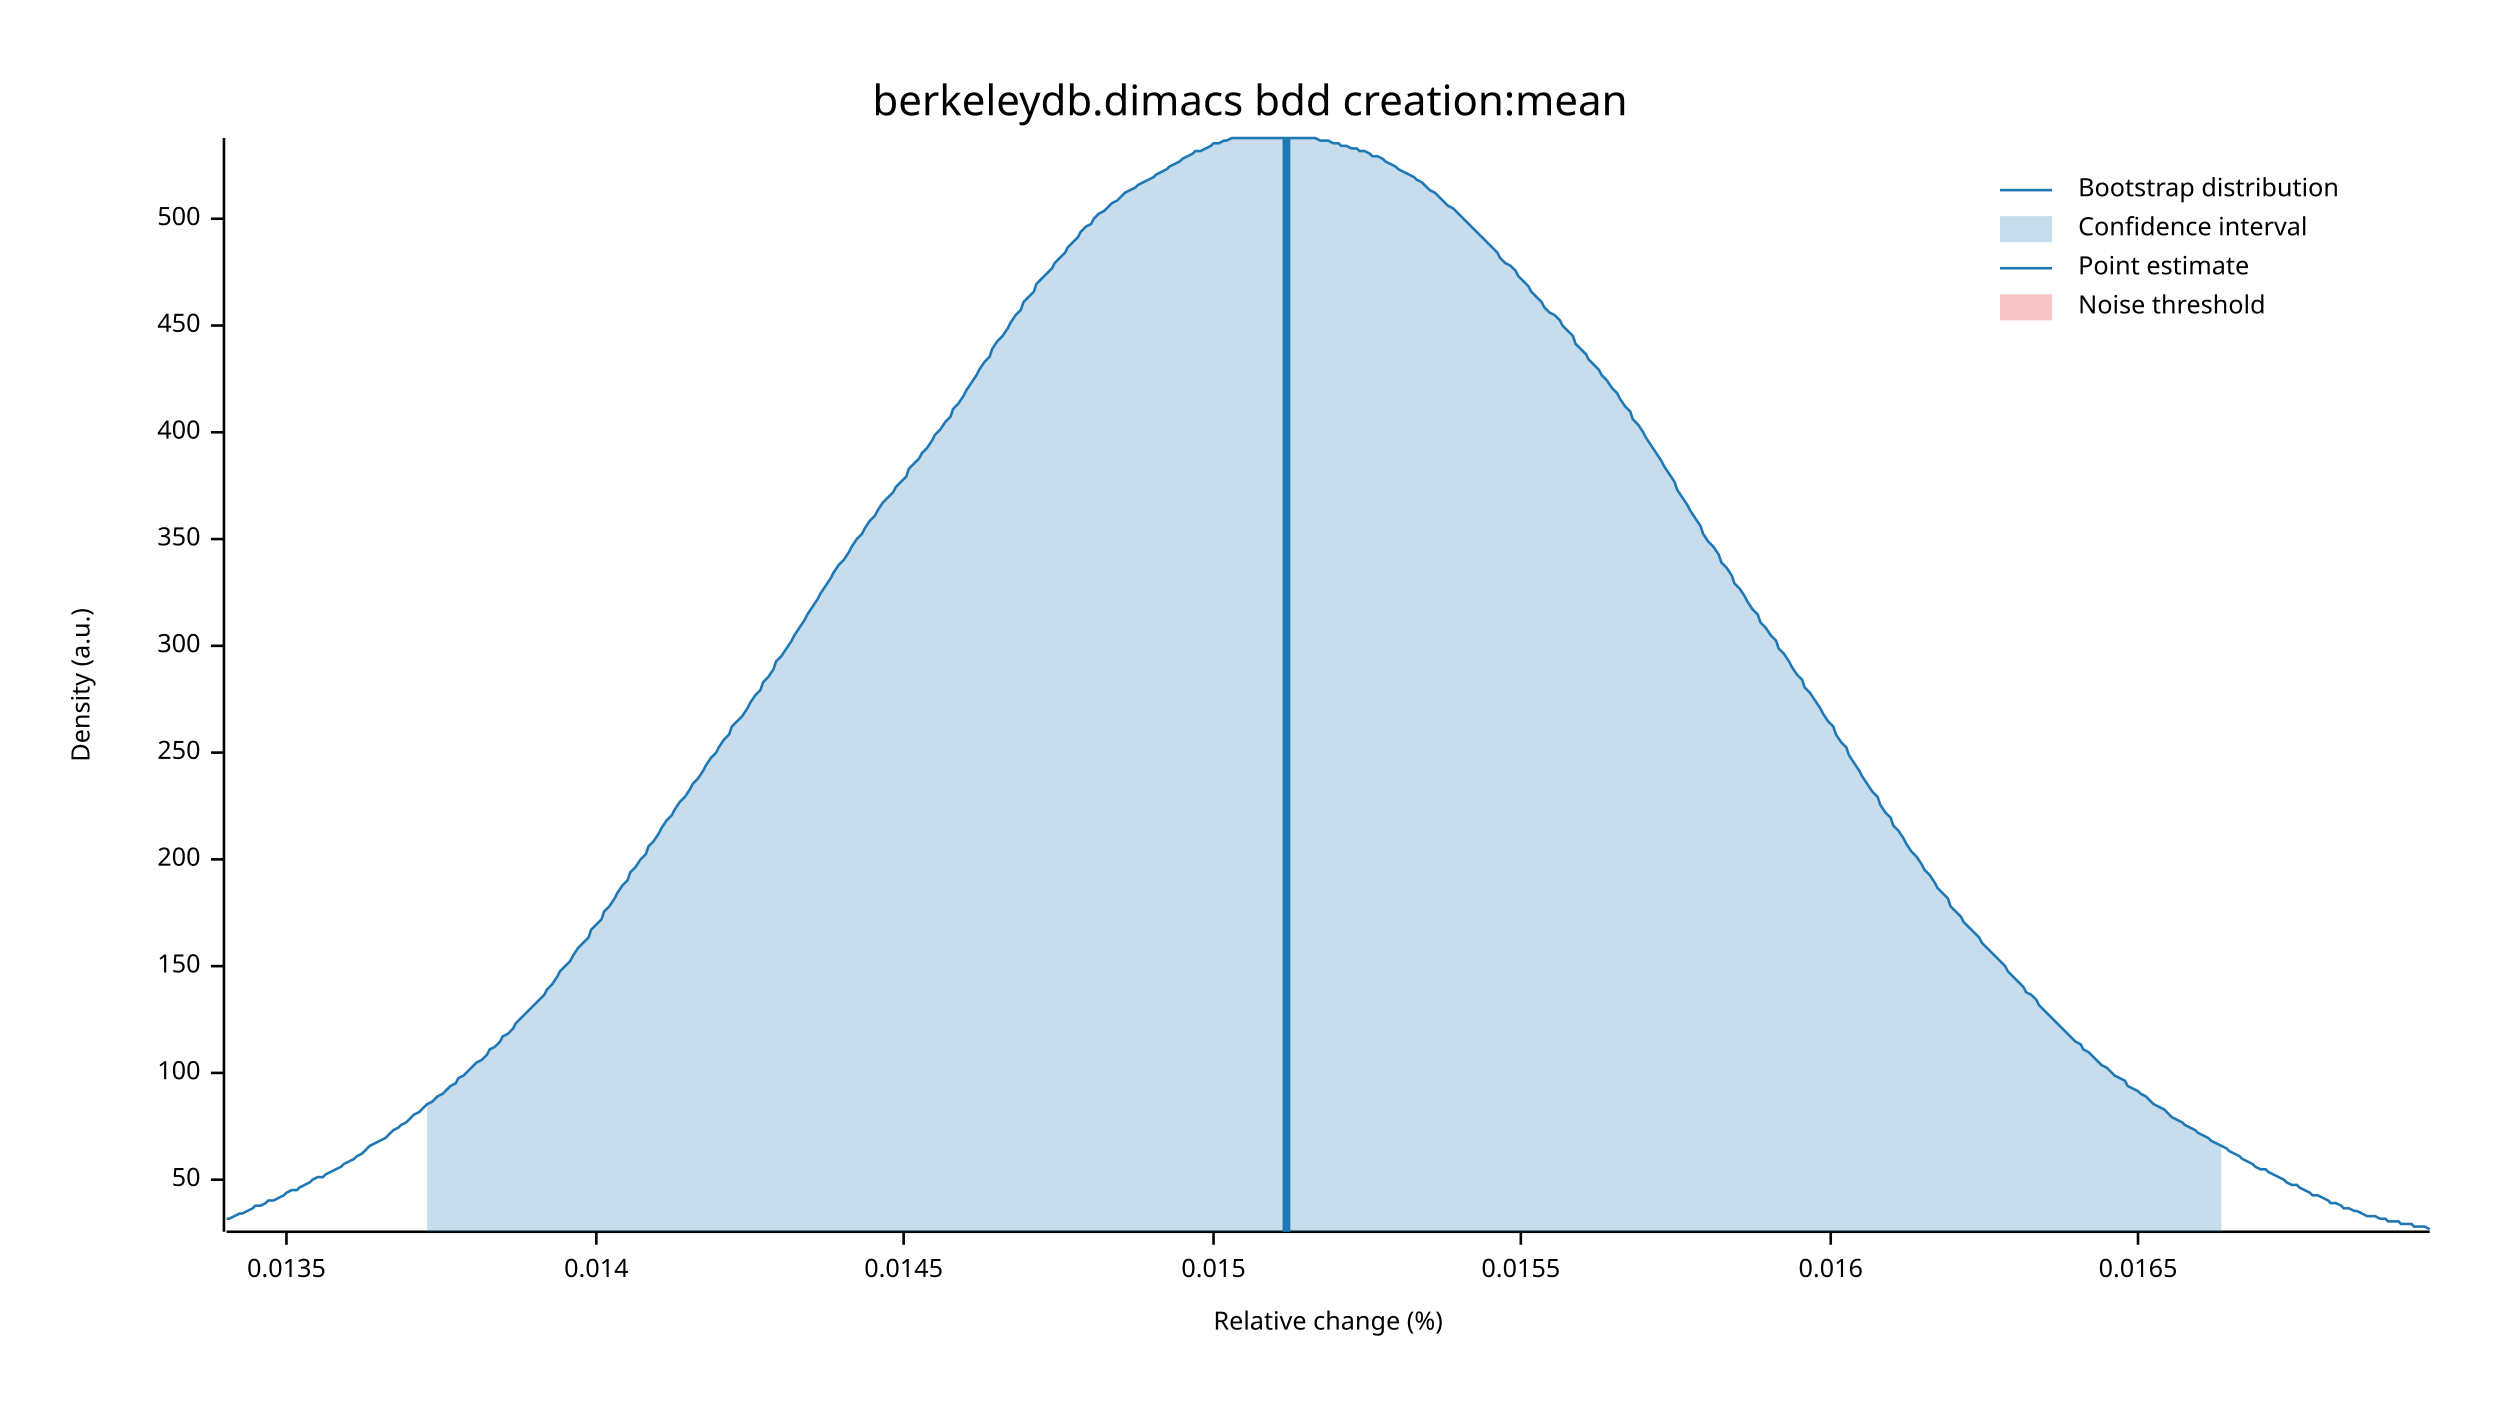
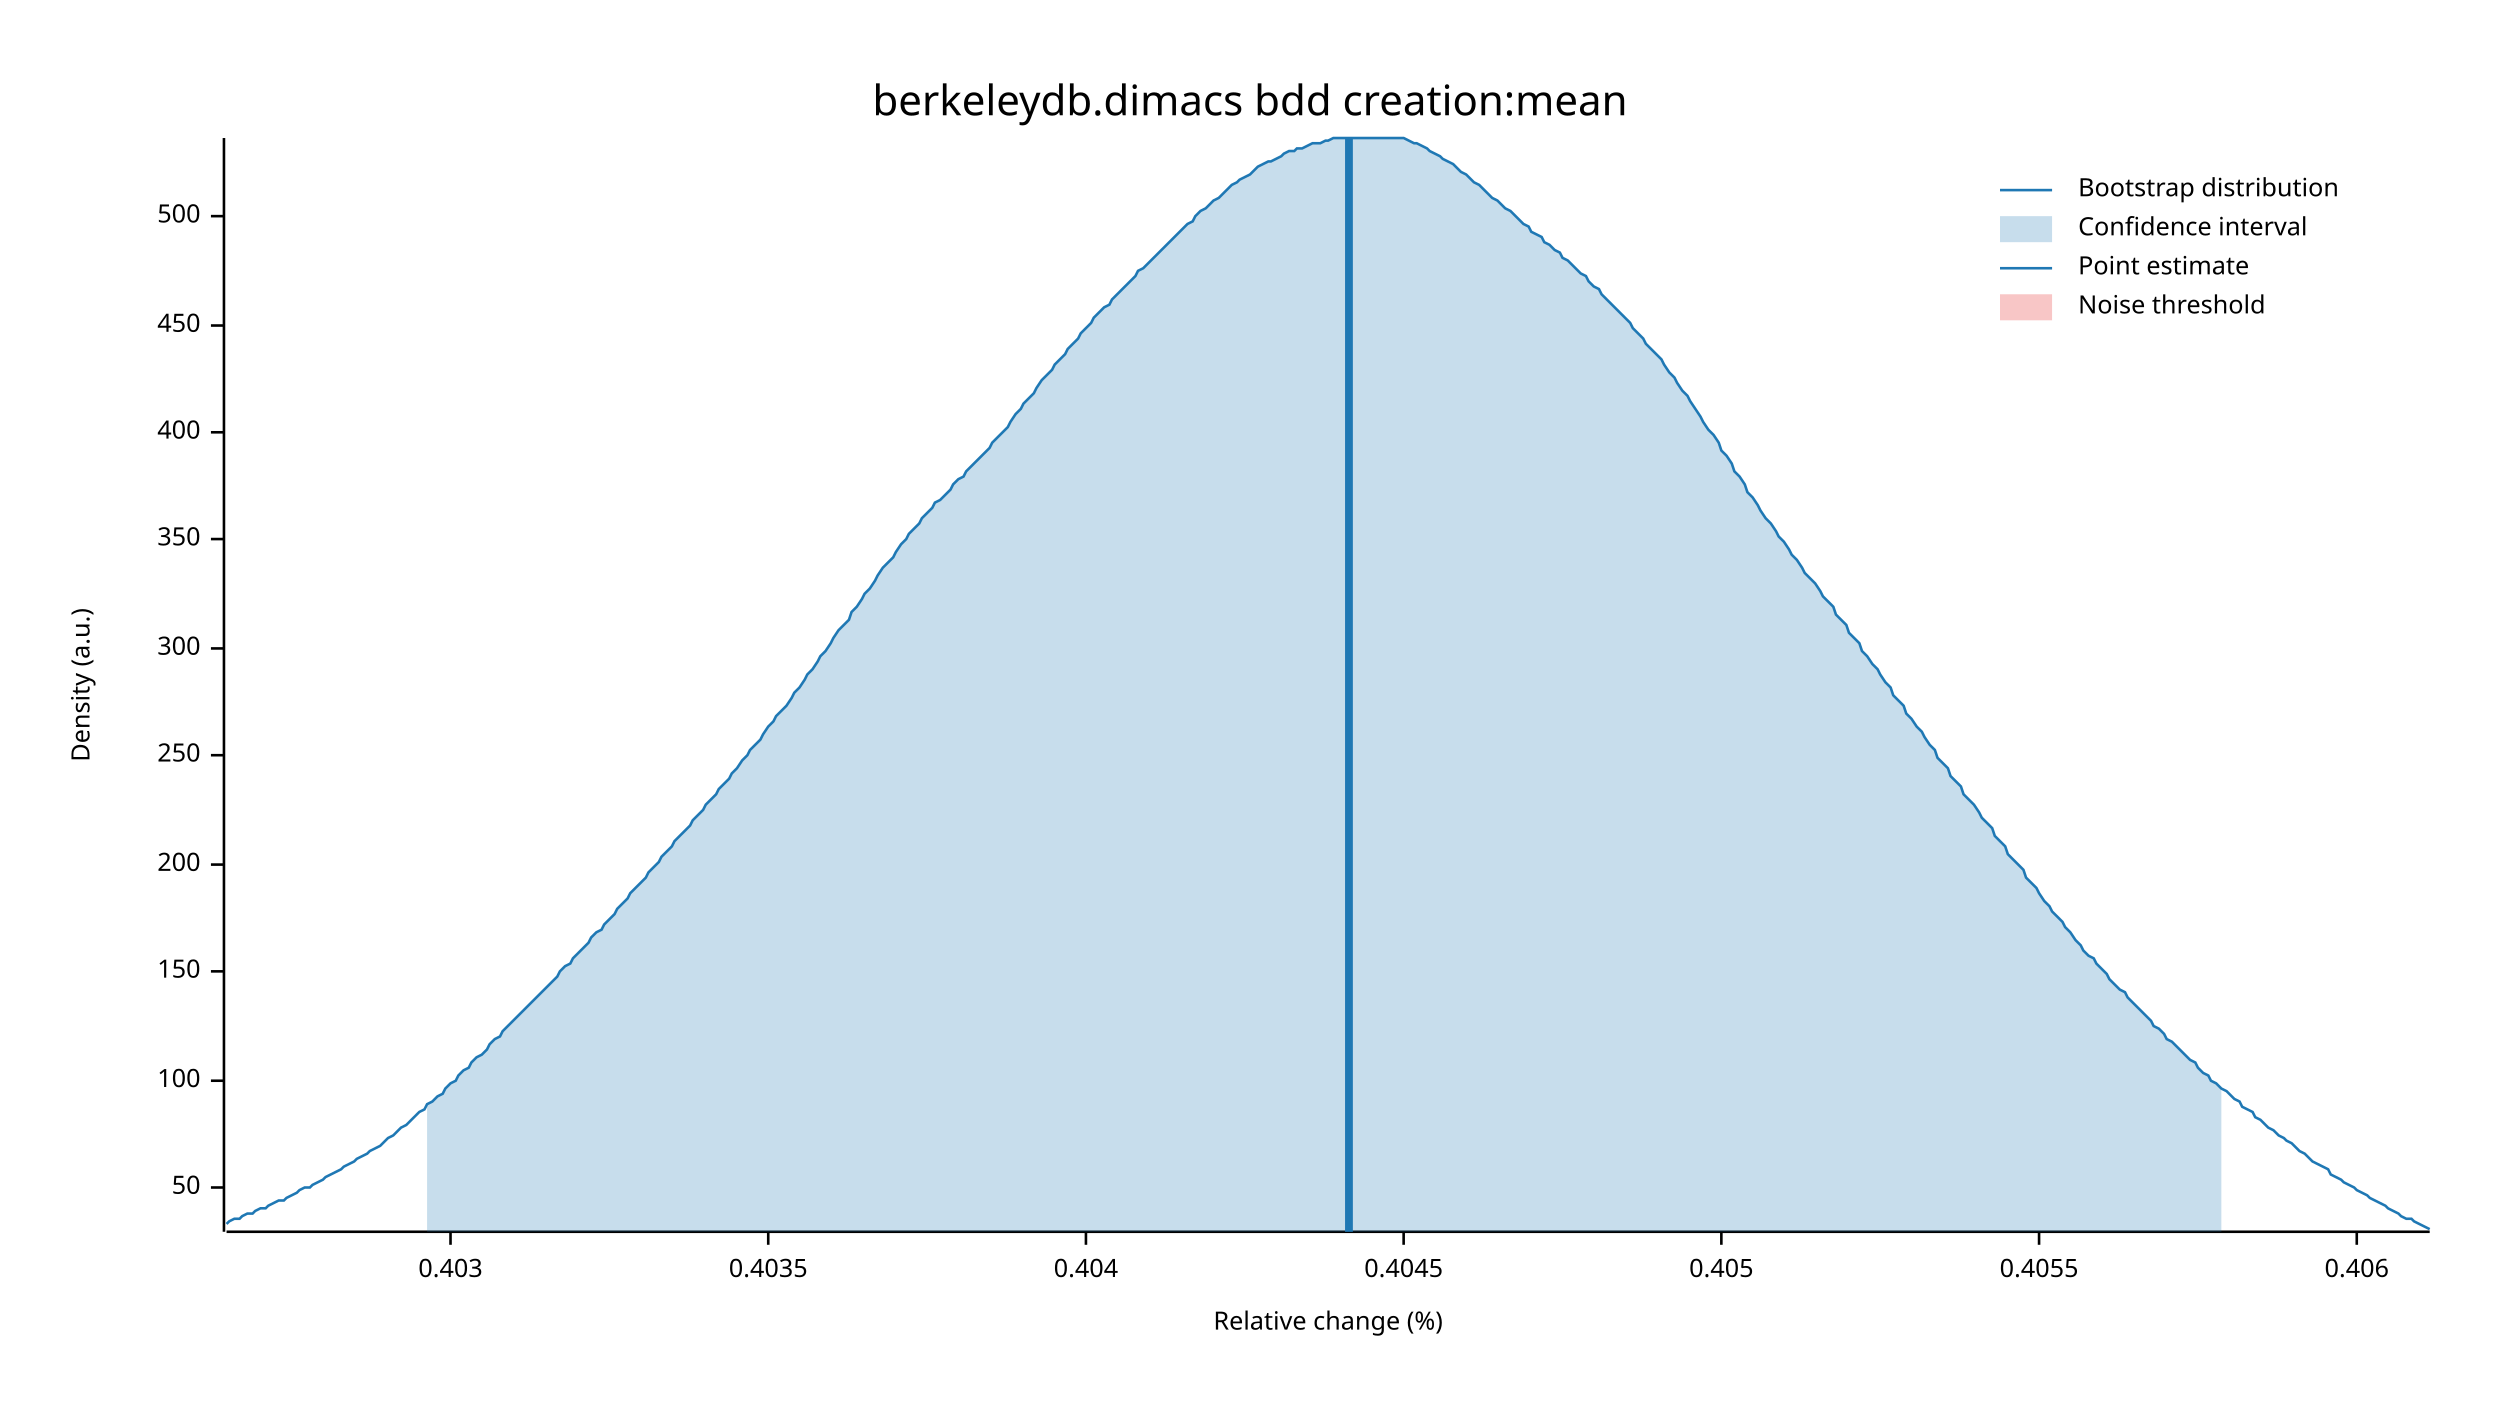
<svg xmlns="http://www.w3.org/2000/svg" width="960" height="540" viewBox="0 0 960 540">
  <text x="480" y="32" dy="0.76em" text-anchor="middle" font-family="sans-serif" font-size="16.129" opacity="1" fill="#000000">
berkeleydb.dimacs bdd creation:mean
</text>
  <text x="27" y="263" dy="0.76em" text-anchor="middle" font-family="sans-serif" font-size="9.677" opacity="1" fill="#000000" transform="rotate(270, 27, 263)">
Density (a.u.)
</text>
  <text x="510" y="513" dy="-0.5ex" text-anchor="middle" font-family="sans-serif" font-size="9.677" opacity="1" fill="#000000">
Relative change (%)
</text>
  <polyline fill="none" opacity="1" stroke="#000000" stroke-width="1" points="86,53 86,473 " />
-   <text x="77" y="453" dy="0.5ex" text-anchor="end" font-family="sans-serif" font-size="9.677" opacity="1" fill="#000000">
+   <text x="77" y="456" dy="0.5ex" text-anchor="end" font-family="sans-serif" font-size="9.677" opacity="1" fill="#000000">
50
</text>
-   <polyline fill="none" opacity="1" stroke="#000000" stroke-width="1" points="81,453 86,453 " />
-   <text x="77" y="412" dy="0.5ex" text-anchor="end" font-family="sans-serif" font-size="9.677" opacity="1" fill="#000000">
+   <polyline fill="none" opacity="1" stroke="#000000" stroke-width="1" points="81,456 86,456 " />
+   <text x="77" y="415" dy="0.5ex" text-anchor="end" font-family="sans-serif" font-size="9.677" opacity="1" fill="#000000">
100
</text>
-   <polyline fill="none" opacity="1" stroke="#000000" stroke-width="1" points="81,412 86,412 " />
-   <text x="77" y="371" dy="0.5ex" text-anchor="end" font-family="sans-serif" font-size="9.677" opacity="1" fill="#000000">
+   <polyline fill="none" opacity="1" stroke="#000000" stroke-width="1" points="81,415 86,415 " />
+   <text x="77" y="373" dy="0.5ex" text-anchor="end" font-family="sans-serif" font-size="9.677" opacity="1" fill="#000000">
150
</text>
-   <polyline fill="none" opacity="1" stroke="#000000" stroke-width="1" points="81,371 86,371 " />
-   <text x="77" y="330" dy="0.5ex" text-anchor="end" font-family="sans-serif" font-size="9.677" opacity="1" fill="#000000">
+   <polyline fill="none" opacity="1" stroke="#000000" stroke-width="1" points="81,373 86,373 " />
+   <text x="77" y="332" dy="0.5ex" text-anchor="end" font-family="sans-serif" font-size="9.677" opacity="1" fill="#000000">
200
</text>
-   <polyline fill="none" opacity="1" stroke="#000000" stroke-width="1" points="81,330 86,330 " />
-   <text x="77" y="289" dy="0.5ex" text-anchor="end" font-family="sans-serif" font-size="9.677" opacity="1" fill="#000000">
+   <polyline fill="none" opacity="1" stroke="#000000" stroke-width="1" points="81,332 86,332 " />
+   <text x="77" y="290" dy="0.5ex" text-anchor="end" font-family="sans-serif" font-size="9.677" opacity="1" fill="#000000">
250
</text>
-   <polyline fill="none" opacity="1" stroke="#000000" stroke-width="1" points="81,289 86,289 " />
-   <text x="77" y="248" dy="0.5ex" text-anchor="end" font-family="sans-serif" font-size="9.677" opacity="1" fill="#000000">
+   <polyline fill="none" opacity="1" stroke="#000000" stroke-width="1" points="81,290 86,290 " />
+   <text x="77" y="249" dy="0.5ex" text-anchor="end" font-family="sans-serif" font-size="9.677" opacity="1" fill="#000000">
300
</text>
-   <polyline fill="none" opacity="1" stroke="#000000" stroke-width="1" points="81,248 86,248 " />
+   <polyline fill="none" opacity="1" stroke="#000000" stroke-width="1" points="81,249 86,249 " />
  <text x="77" y="207" dy="0.5ex" text-anchor="end" font-family="sans-serif" font-size="9.677" opacity="1" fill="#000000">
350
</text>
  <polyline fill="none" opacity="1" stroke="#000000" stroke-width="1" points="81,207 86,207 " />
  <text x="77" y="166" dy="0.5ex" text-anchor="end" font-family="sans-serif" font-size="9.677" opacity="1" fill="#000000">
400
</text>
  <polyline fill="none" opacity="1" stroke="#000000" stroke-width="1" points="81,166 86,166 " />
  <text x="77" y="125" dy="0.5ex" text-anchor="end" font-family="sans-serif" font-size="9.677" opacity="1" fill="#000000">
450
</text>
  <polyline fill="none" opacity="1" stroke="#000000" stroke-width="1" points="81,125 86,125 " />
-   <text x="77" y="84" dy="0.5ex" text-anchor="end" font-family="sans-serif" font-size="9.677" opacity="1" fill="#000000">
+   <text x="77" y="83" dy="0.5ex" text-anchor="end" font-family="sans-serif" font-size="9.677" opacity="1" fill="#000000">
500
</text>
-   <polyline fill="none" opacity="1" stroke="#000000" stroke-width="1" points="81,84 86,84 " />
+   <polyline fill="none" opacity="1" stroke="#000000" stroke-width="1" points="81,83 86,83 " />
  <polyline fill="none" opacity="1" stroke="#000000" stroke-width="1" points="87,473 933,473 " />
-   <text x="110" y="483" dy="0.76em" text-anchor="middle" font-family="sans-serif" font-size="9.677" opacity="1" fill="#000000">
- 0.0135
+   <text x="173" y="483" dy="0.76em" text-anchor="middle" font-family="sans-serif" font-size="9.677" opacity="1" fill="#000000">
+ 0.403
</text>
-   <polyline fill="none" opacity="1" stroke="#000000" stroke-width="1" points="110,473 110,478 " />
-   <text x="229" y="483" dy="0.76em" text-anchor="middle" font-family="sans-serif" font-size="9.677" opacity="1" fill="#000000">
- 0.014
+   <polyline fill="none" opacity="1" stroke="#000000" stroke-width="1" points="173,473 173,478 " />
+   <text x="295" y="483" dy="0.76em" text-anchor="middle" font-family="sans-serif" font-size="9.677" opacity="1" fill="#000000">
+ 0.4035
</text>
-   <polyline fill="none" opacity="1" stroke="#000000" stroke-width="1" points="229,473 229,478 " />
-   <text x="347" y="483" dy="0.76em" text-anchor="middle" font-family="sans-serif" font-size="9.677" opacity="1" fill="#000000">
- 0.0145
+   <polyline fill="none" opacity="1" stroke="#000000" stroke-width="1" points="295,473 295,478 " />
+   <text x="417" y="483" dy="0.76em" text-anchor="middle" font-family="sans-serif" font-size="9.677" opacity="1" fill="#000000">
+ 0.404
</text>
-   <polyline fill="none" opacity="1" stroke="#000000" stroke-width="1" points="347,473 347,478 " />
-   <text x="466" y="483" dy="0.76em" text-anchor="middle" font-family="sans-serif" font-size="9.677" opacity="1" fill="#000000">
- 0.015
+   <polyline fill="none" opacity="1" stroke="#000000" stroke-width="1" points="417,473 417,478 " />
+   <text x="539" y="483" dy="0.76em" text-anchor="middle" font-family="sans-serif" font-size="9.677" opacity="1" fill="#000000">
+ 0.4045
</text>
-   <polyline fill="none" opacity="1" stroke="#000000" stroke-width="1" points="466,473 466,478 " />
-   <text x="584" y="483" dy="0.76em" text-anchor="middle" font-family="sans-serif" font-size="9.677" opacity="1" fill="#000000">
- 0.0155
+   <polyline fill="none" opacity="1" stroke="#000000" stroke-width="1" points="539,473 539,478 " />
+   <text x="661" y="483" dy="0.76em" text-anchor="middle" font-family="sans-serif" font-size="9.677" opacity="1" fill="#000000">
+ 0.405
</text>
-   <polyline fill="none" opacity="1" stroke="#000000" stroke-width="1" points="584,473 584,478 " />
-   <text x="703" y="483" dy="0.76em" text-anchor="middle" font-family="sans-serif" font-size="9.677" opacity="1" fill="#000000">
- 0.016
+   <polyline fill="none" opacity="1" stroke="#000000" stroke-width="1" points="661,473 661,478 " />
+   <text x="783" y="483" dy="0.76em" text-anchor="middle" font-family="sans-serif" font-size="9.677" opacity="1" fill="#000000">
+ 0.4055
</text>
-   <polyline fill="none" opacity="1" stroke="#000000" stroke-width="1" points="703,473 703,478 " />
-   <text x="821" y="483" dy="0.76em" text-anchor="middle" font-family="sans-serif" font-size="9.677" opacity="1" fill="#000000">
- 0.0165
+   <polyline fill="none" opacity="1" stroke="#000000" stroke-width="1" points="783,473 783,478 " />
+   <text x="905" y="483" dy="0.76em" text-anchor="middle" font-family="sans-serif" font-size="9.677" opacity="1" fill="#000000">
+ 0.406
</text>
-   <polyline fill="none" opacity="1" stroke="#000000" stroke-width="1" points="821,473 821,478 " />
-   <polyline fill="none" opacity="1" stroke="#1F78B4" stroke-width="1" points="87,468 88,468 90,467 92,466 93,466 95,465 97,464 98,463 100,463 102,462 103,461 105,461 107,460 109,459 110,458 112,457 114,457 115,456 117,455 119,454 120,453 122,452 124,452 125,451 127,450 129,449 131,448 132,447 134,446 136,445 137,444 139,443 141,441 142,440 144,439 146,438 148,437 149,436 151,434 153,433 154,432 156,431 158,429 159,428 161,427 163,425 164,424 166,423 168,421 170,420 171,419 173,417 175,416 176,414 178,413 180,411 181,410 183,408 185,407 187,405 188,403 190,402 192,400 193,398 195,397 197,395 198,393 200,391 202,389 203,388 205,386 207,384 209,382 210,380 212,378 214,375 215,373 217,371 219,369 220,367 222,364 224,362 226,360 227,357 229,355 231,353 232,350 234,348 236,345 237,343 239,340 241,338 242,335 244,333 246,330 248,328 249,325 251,323 253,320 254,318 256,315 258,313 259,311 261,308 263,306 265,303 266,301 268,299 270,296 271,294 273,291 275,289 276,287 278,284 280,282 281,279 283,277 285,275 287,272 288,270 290,267 292,265 293,262 295,260 297,257 298,254 300,252 302,249 304,246 305,244 307,241 309,238 310,236 312,233 314,230 315,228 317,225 319,222 320,220 322,217 324,215 326,212 327,210 329,207 331,205 332,203 334,200 336,198 337,196 339,193 341,191 343,189 344,187 346,185 348,183 349,180 351,178 353,176 354,174 356,172 358,169 359,167 361,165 363,162 365,160 366,157 368,155 370,152 371,150 373,147 375,144 376,142 378,139 380,137 381,134 383,131 385,129 387,126 388,124 390,121 392,119 393,116 395,114 397,112 398,109 400,107 402,105 404,103 405,101 407,99 409,97 410,95 412,93 414,91 415,89 417,87 419,86 420,84 422,82 424,81 426,79 427,78 429,77 431,75 432,74 434,73 436,72 437,71 439,70 441,69 443,68 444,67 446,66 448,65 449,64 451,63 453,62 454,61 456,60 458,59 459,58 461,58 463,57 465,56 466,55 468,55 470,54 471,54 473,53 475,53 476,53 478,53 480,53 482,53 483,53 485,53 487,53 488,53 490,53 492,53 493,53 495,53 497,53 498,53 500,53 502,53 504,53 505,53 507,54 509,54 510,54 512,55 514,55 515,56 517,56 519,57 521,57 522,58 524,58 526,59 527,60 529,60 531,61 532,62 534,63 536,64 537,65 539,66 541,67 543,68 544,69 546,70 548,72 549,73 551,74 553,76 554,77 556,79 558,80 560,82 561,83 563,85 565,87 566,88 568,90 570,92 571,93 573,95 575,97 576,99 578,101 580,102 582,104 583,106 585,108 587,110 588,112 590,114 592,116 593,118 595,120 597,121 599,123 600,125 602,127 604,129 605,132 607,134 609,136 610,138 612,140 614,142 615,144 617,146 619,149 621,151 622,153 624,156 626,158 627,161 629,163 631,166 632,168 634,171 636,174 638,177 639,179 641,182 643,185 644,188 646,191 648,194 649,196 651,199 653,202 654,205 656,208 658,210 660,213 661,216 663,218 665,221 666,224 668,226 670,229 671,231 673,234 675,236 676,239 678,241 680,244 682,246 683,249 685,251 687,254 688,256 690,259 692,261 693,264 695,266 697,269 699,272 700,274 702,277 704,279 705,282 707,285 709,287 710,290 712,293 714,296 715,298 717,301 719,304 721,306 722,309 724,312 726,314 727,317 729,319 731,322 732,324 734,327 736,329 738,332 739,334 741,336 743,339 744,341 746,343 748,345 749,348 751,350 753,352 754,354 756,356 758,358 760,360 761,362 763,364 765,366 766,367 768,369 770,371 771,373 773,375 775,377 777,379 778,381 780,382 782,384 783,386 785,388 787,390 788,391 790,393 792,395 793,396 795,398 797,400 799,401 800,403 802,404 804,406 805,407 807,409 809,410 810,411 812,413 814,414 816,415 817,417 819,418 821,419 822,420 824,421 826,423 827,424 829,425 831,426 832,427 834,429 836,430 838,431 839,432 841,433 843,434 844,435 846,436 848,437 849,438 851,439 853,440 855,441 856,442 858,443 860,444 861,445 863,446 865,447 866,448 868,449 870,449 871,450 873,451 875,452 877,453 878,454 880,455 882,455 883,456 885,457 887,458 888,459 890,459 892,460 894,461 895,462 897,462 899,463 900,464 902,464 904,465 905,465 907,466 909,467 910,467 912,467 914,468 916,468 917,469 919,469 921,469 922,470 924,470 926,470 927,471 929,471 931,471 933,472 " />
-   <polygon opacity="0.25" fill="#1F78B4" points="164,424 166,423 168,421 170,420 171,419 173,417 175,416 176,414 178,413 180,411 181,410 183,408 185,407 187,405 188,403 190,402 192,400 193,398 195,397 197,395 198,393 200,391 202,389 203,388 205,386 207,384 209,382 210,380 212,378 214,375 215,373 217,371 219,369 220,367 222,364 224,362 226,360 227,357 229,355 231,353 232,350 234,348 236,345 237,343 239,340 241,338 242,335 244,333 246,330 248,328 249,325 251,323 253,320 254,318 256,315 258,313 259,311 261,308 263,306 265,303 266,301 268,299 270,296 271,294 273,291 275,289 276,287 278,284 280,282 281,279 283,277 285,275 287,272 288,270 290,267 292,265 293,262 295,260 297,257 298,254 300,252 302,249 304,246 305,244 307,241 309,238 310,236 312,233 314,230 315,228 317,225 319,222 320,220 322,217 324,215 326,212 327,210 329,207 331,205 332,203 334,200 336,198 337,196 339,193 341,191 343,189 344,187 346,185 348,183 349,180 351,178 353,176 354,174 356,172 358,169 359,167 361,165 363,162 365,160 366,157 368,155 370,152 371,150 373,147 375,144 376,142 378,139 380,137 381,134 383,131 385,129 387,126 388,124 390,121 392,119 393,116 395,114 397,112 398,109 400,107 402,105 404,103 405,101 407,99 409,97 410,95 412,93 414,91 415,89 417,87 419,86 420,84 422,82 424,81 426,79 427,78 429,77 431,75 432,74 434,73 436,72 437,71 439,70 441,69 443,68 444,67 446,66 448,65 449,64 451,63 453,62 454,61 456,60 458,59 459,58 461,58 463,57 465,56 466,55 468,55 470,54 471,54 473,53 475,53 476,53 478,53 480,53 482,53 483,53 485,53 487,53 488,53 490,53 492,53 493,53 495,53 497,53 498,53 500,53 502,53 504,53 505,53 507,54 509,54 510,54 512,55 514,55 515,56 517,56 519,57 521,57 522,58 524,58 526,59 527,60 529,60 531,61 532,62 534,63 536,64 537,65 539,66 541,67 543,68 544,69 546,70 548,72 549,73 551,74 553,76 554,77 556,79 558,80 560,82 561,83 563,85 565,87 566,88 568,90 570,92 571,93 573,95 575,97 576,99 578,101 580,102 582,104 583,106 585,108 587,110 588,112 590,114 592,116 593,118 595,120 597,121 599,123 600,125 602,127 604,129 605,132 607,134 609,136 610,138 612,140 614,142 615,144 617,146 619,149 621,151 622,153 624,156 626,158 627,161 629,163 631,166 632,168 634,171 636,174 638,177 639,179 641,182 643,185 644,188 646,191 648,194 649,196 651,199 653,202 654,205 656,208 658,210 660,213 661,216 663,218 665,221 666,224 668,226 670,229 671,231 673,234 675,236 676,239 678,241 680,244 682,246 683,249 685,251 687,254 688,256 690,259 692,261 693,264 695,266 697,269 699,272 700,274 702,277 704,279 705,282 707,285 709,287 710,290 712,293 714,296 715,298 717,301 719,304 721,306 722,309 724,312 726,314 727,317 729,319 731,322 732,324 734,327 736,329 738,332 739,334 741,336 743,339 744,341 746,343 748,345 749,348 751,350 753,352 754,354 756,356 758,358 760,360 761,362 763,364 765,366 766,367 768,369 770,371 771,373 773,375 775,377 777,379 778,381 780,382 782,384 783,386 785,388 787,390 788,391 790,393 792,395 793,396 795,398 797,400 799,401 800,403 802,404 804,406 805,407 807,409 809,410 810,411 812,413 814,414 816,415 817,417 819,418 821,419 822,420 824,421 826,423 827,424 829,425 831,426 832,427 834,429 836,430 838,431 839,432 841,433 843,434 844,435 846,436 848,437 849,438 851,439 853,440 853,473 164,473 " />
-   <polyline fill="none" opacity="1" stroke="#1F78B4" stroke-width="3" points="494,473 494,53 " />
+   <polyline fill="none" opacity="1" stroke="#000000" stroke-width="1" points="905,473 905,478 " />
+   <polyline fill="none" opacity="1" stroke="#1F78B4" stroke-width="1" points="87,470 88,469 90,468 92,468 93,467 95,466 97,466 98,465 100,464 102,464 103,463 105,462 107,461 109,461 110,460 112,459 114,458 115,457 117,456 119,456 120,455 122,454 124,453 125,452 127,451 129,450 131,449 132,448 134,447 136,446 137,445 139,444 141,443 142,442 144,441 146,440 148,438 149,437 151,436 153,434 154,433 156,432 158,430 159,429 161,427 163,426 164,424 166,423 168,421 170,420 171,418 173,416 175,415 176,413 178,411 180,410 181,408 183,406 185,405 187,403 188,401 190,399 192,398 193,396 195,394 197,392 198,391 200,389 202,387 203,386 205,384 207,382 209,380 210,379 212,377 214,375 215,373 217,371 219,370 220,368 222,366 224,364 226,362 227,360 229,358 231,357 232,355 234,353 236,351 237,349 239,347 241,345 242,343 244,341 246,339 248,337 249,335 251,333 253,331 254,329 256,327 258,325 259,323 261,321 263,319 265,317 266,315 268,313 270,311 271,309 273,307 275,305 276,303 278,301 280,299 281,297 283,295 285,292 287,290 288,288 290,286 292,284 293,282 295,279 297,277 298,275 300,273 302,271 304,268 305,266 307,264 309,261 310,259 312,257 314,254 315,252 317,250 319,247 320,245 322,242 324,240 326,238 327,235 329,233 331,230 332,228 334,226 336,223 337,221 339,218 341,216 343,214 344,212 346,209 348,207 349,205 351,203 353,201 354,199 356,197 358,195 359,193 361,192 363,190 365,188 366,186 368,184 370,183 371,181 373,179 375,177 376,176 378,174 380,172 381,170 383,168 385,166 387,164 388,162 390,159 392,157 393,155 395,153 397,151 398,149 400,146 402,144 404,142 405,140 407,138 409,136 410,134 412,132 414,130 415,128 417,126 419,124 420,122 422,120 424,118 426,117 427,115 429,113 431,111 432,110 434,108 436,106 437,104 439,103 441,101 443,99 444,98 446,96 448,94 449,93 451,91 453,89 454,88 456,86 458,85 459,83 461,81 463,80 465,78 466,77 468,76 470,74 471,73 473,71 475,70 476,69 478,68 480,67 482,65 483,64 485,63 487,62 488,62 490,61 492,60 493,59 495,58 497,58 498,57 500,57 502,56 504,55 505,55 507,55 509,54 510,54 512,53 514,53 515,53 517,53 519,53 521,53 522,53 524,53 526,53 527,53 529,53 531,53 532,53 534,53 536,53 537,53 539,53 541,54 543,55 544,55 546,56 548,57 549,58 551,59 553,60 554,61 556,62 558,63 560,65 561,66 563,67 565,69 566,70 568,71 570,73 571,74 573,76 575,77 576,78 578,80 580,81 582,83 583,84 585,86 587,87 588,89 590,90 592,91 593,93 595,94 597,96 599,97 600,99 602,100 604,102 605,103 607,105 609,106 610,108 612,110 614,111 615,113 617,115 619,117 621,119 622,120 624,122 626,124 627,126 629,128 631,130 632,132 634,134 636,136 638,138 639,140 641,143 643,145 644,147 646,150 648,152 649,154 651,157 653,160 654,162 656,165 658,167 660,170 661,173 663,175 665,178 666,181 668,183 670,186 671,189 673,191 675,194 676,196 678,199 680,201 682,204 683,206 685,208 687,211 688,213 690,215 692,218 693,220 695,222 697,224 699,227 700,229 702,231 704,233 705,236 707,238 709,240 710,243 712,245 714,247 715,250 717,252 719,255 721,257 722,259 724,262 726,264 727,267 729,269 731,271 732,274 734,276 736,279 738,281 739,283 741,286 743,288 744,291 746,293 748,295 749,298 751,300 753,302 754,305 756,307 758,309 760,312 761,314 763,316 765,318 766,321 768,323 770,325 771,328 773,330 775,332 777,334 778,337 780,339 782,341 783,343 785,346 787,348 788,350 790,352 792,354 793,356 795,358 797,361 799,363 800,365 802,367 804,368 805,370 807,372 809,374 810,376 812,378 814,380 816,381 817,383 819,385 821,387 822,388 824,390 826,392 827,394 829,395 831,397 832,399 834,400 836,402 838,404 839,405 841,407 843,408 844,410 846,412 848,413 849,415 851,416 853,418 855,419 856,420 858,422 860,423 861,425 863,426 865,427 866,429 868,430 870,432 871,433 873,434 875,436 877,437 878,438 880,439 882,441 883,442 885,443 887,445 888,446 890,447 892,448 894,449 895,451 897,452 899,453 900,454 902,455 904,456 905,457 907,458 909,459 910,460 912,461 914,462 916,463 917,464 919,465 921,466 922,467 924,468 926,468 927,469 929,470 931,471 933,472 " />
+   <polygon opacity="0.25" fill="#1F78B4" points="164,424 166,423 168,421 170,420 171,418 173,416 175,415 176,413 178,411 180,410 181,408 183,406 185,405 187,403 188,401 190,399 192,398 193,396 195,394 197,392 198,391 200,389 202,387 203,386 205,384 207,382 209,380 210,379 212,377 214,375 215,373 217,371 219,370 220,368 222,366 224,364 226,362 227,360 229,358 231,357 232,355 234,353 236,351 237,349 239,347 241,345 242,343 244,341 246,339 248,337 249,335 251,333 253,331 254,329 256,327 258,325 259,323 261,321 263,319 265,317 266,315 268,313 270,311 271,309 273,307 275,305 276,303 278,301 280,299 281,297 283,295 285,292 287,290 288,288 290,286 292,284 293,282 295,279 297,277 298,275 300,273 302,271 304,268 305,266 307,264 309,261 310,259 312,257 314,254 315,252 317,250 319,247 320,245 322,242 324,240 326,238 327,235 329,233 331,230 332,228 334,226 336,223 337,221 339,218 341,216 343,214 344,212 346,209 348,207 349,205 351,203 353,201 354,199 356,197 358,195 359,193 361,192 363,190 365,188 366,186 368,184 370,183 371,181 373,179 375,177 376,176 378,174 380,172 381,170 383,168 385,166 387,164 388,162 390,159 392,157 393,155 395,153 397,151 398,149 400,146 402,144 404,142 405,140 407,138 409,136 410,134 412,132 414,130 415,128 417,126 419,124 420,122 422,120 424,118 426,117 427,115 429,113 431,111 432,110 434,108 436,106 437,104 439,103 441,101 443,99 444,98 446,96 448,94 449,93 451,91 453,89 454,88 456,86 458,85 459,83 461,81 463,80 465,78 466,77 468,76 470,74 471,73 473,71 475,70 476,69 478,68 480,67 482,65 483,64 485,63 487,62 488,62 490,61 492,60 493,59 495,58 497,58 498,57 500,57 502,56 504,55 505,55 507,55 509,54 510,54 512,53 514,53 515,53 517,53 519,53 521,53 522,53 524,53 526,53 527,53 529,53 531,53 532,53 534,53 536,53 537,53 539,53 541,54 543,55 544,55 546,56 548,57 549,58 551,59 553,60 554,61 556,62 558,63 560,65 561,66 563,67 565,69 566,70 568,71 570,73 571,74 573,76 575,77 576,78 578,80 580,81 582,83 583,84 585,86 587,87 588,89 590,90 592,91 593,93 595,94 597,96 599,97 600,99 602,100 604,102 605,103 607,105 609,106 610,108 612,110 614,111 615,113 617,115 619,117 621,119 622,120 624,122 626,124 627,126 629,128 631,130 632,132 634,134 636,136 638,138 639,140 641,143 643,145 644,147 646,150 648,152 649,154 651,157 653,160 654,162 656,165 658,167 660,170 661,173 663,175 665,178 666,181 668,183 670,186 671,189 673,191 675,194 676,196 678,199 680,201 682,204 683,206 685,208 687,211 688,213 690,215 692,218 693,220 695,222 697,224 699,227 700,229 702,231 704,233 705,236 707,238 709,240 710,243 712,245 714,247 715,250 717,252 719,255 721,257 722,259 724,262 726,264 727,267 729,269 731,271 732,274 734,276 736,279 738,281 739,283 741,286 743,288 744,291 746,293 748,295 749,298 751,300 753,302 754,305 756,307 758,309 760,312 761,314 763,316 765,318 766,321 768,323 770,325 771,328 773,330 775,332 777,334 778,337 780,339 782,341 783,343 785,346 787,348 788,350 790,352 792,354 793,356 795,358 797,361 799,363 800,365 802,367 804,368 805,370 807,372 809,374 810,376 812,378 814,380 816,381 817,383 819,385 821,387 822,388 824,390 826,392 827,394 829,395 831,397 832,399 834,400 836,402 838,404 839,405 841,407 843,408 844,410 846,412 848,413 849,415 851,416 853,418 853,473 164,473 " />
+   <polyline fill="none" opacity="1" stroke="#1F78B4" stroke-width="3" points="518,473 518,53 " />
  <rect x="510" y="53" width="0" height="419" opacity="0.1" fill="#E31A1C" stroke="none" />
  <text x="798" y="68" dy="0.76em" text-anchor="start" font-family="sans-serif" font-size="9.677" opacity="1" fill="#000000">
Bootstrap distribution
</text>
  <text x="798" y="83" dy="0.76em" text-anchor="start" font-family="sans-serif" font-size="9.677" opacity="1" fill="#000000">
Confidence interval
</text>
  <text x="798" y="98" dy="0.76em" text-anchor="start" font-family="sans-serif" font-size="9.677" opacity="1" fill="#000000">
Point estimate
</text>
  <text x="798" y="113" dy="0.76em" text-anchor="start" font-family="sans-serif" font-size="9.677" opacity="1" fill="#000000">
Noise threshold
</text>
  <polyline fill="none" opacity="1" stroke="#1F78B4" stroke-width="1" points="768,73 788,73 " />
  <rect x="768" y="83" width="20" height="10" opacity="0.25" fill="#1F78B4" stroke="none" />
  <polyline fill="none" opacity="1" stroke="#1F78B4" stroke-width="1" points="768,103 788,103 " />
  <rect x="768" y="113" width="20" height="10" opacity="0.25" fill="#E31A1C" stroke="none" />
</svg>
